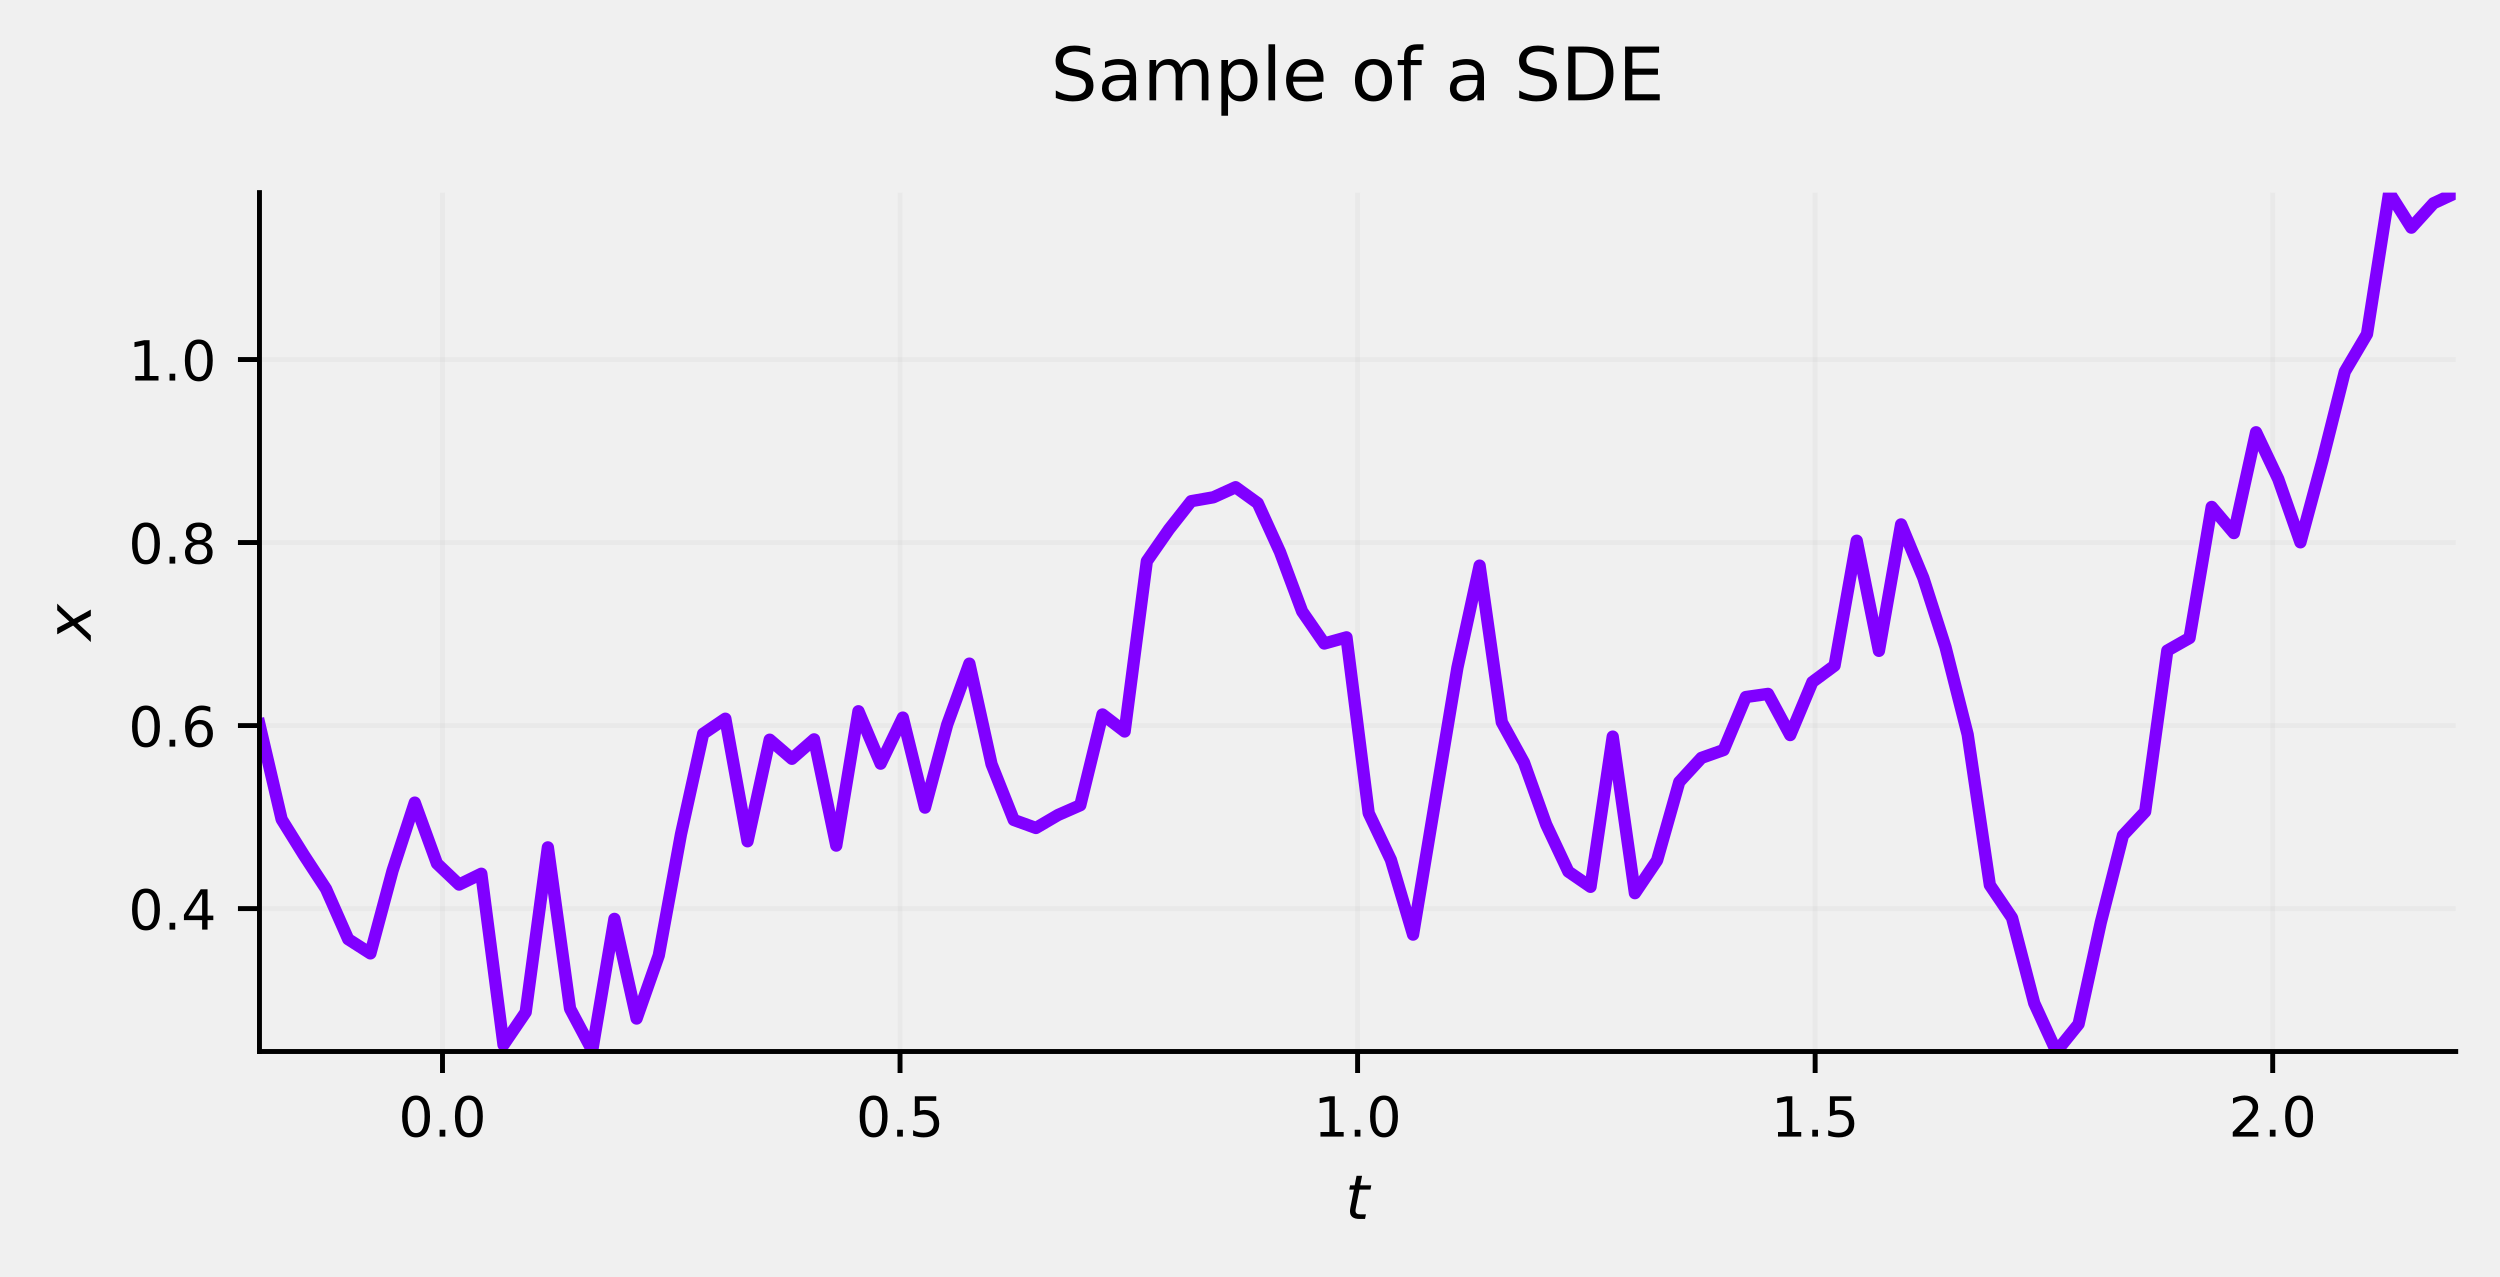
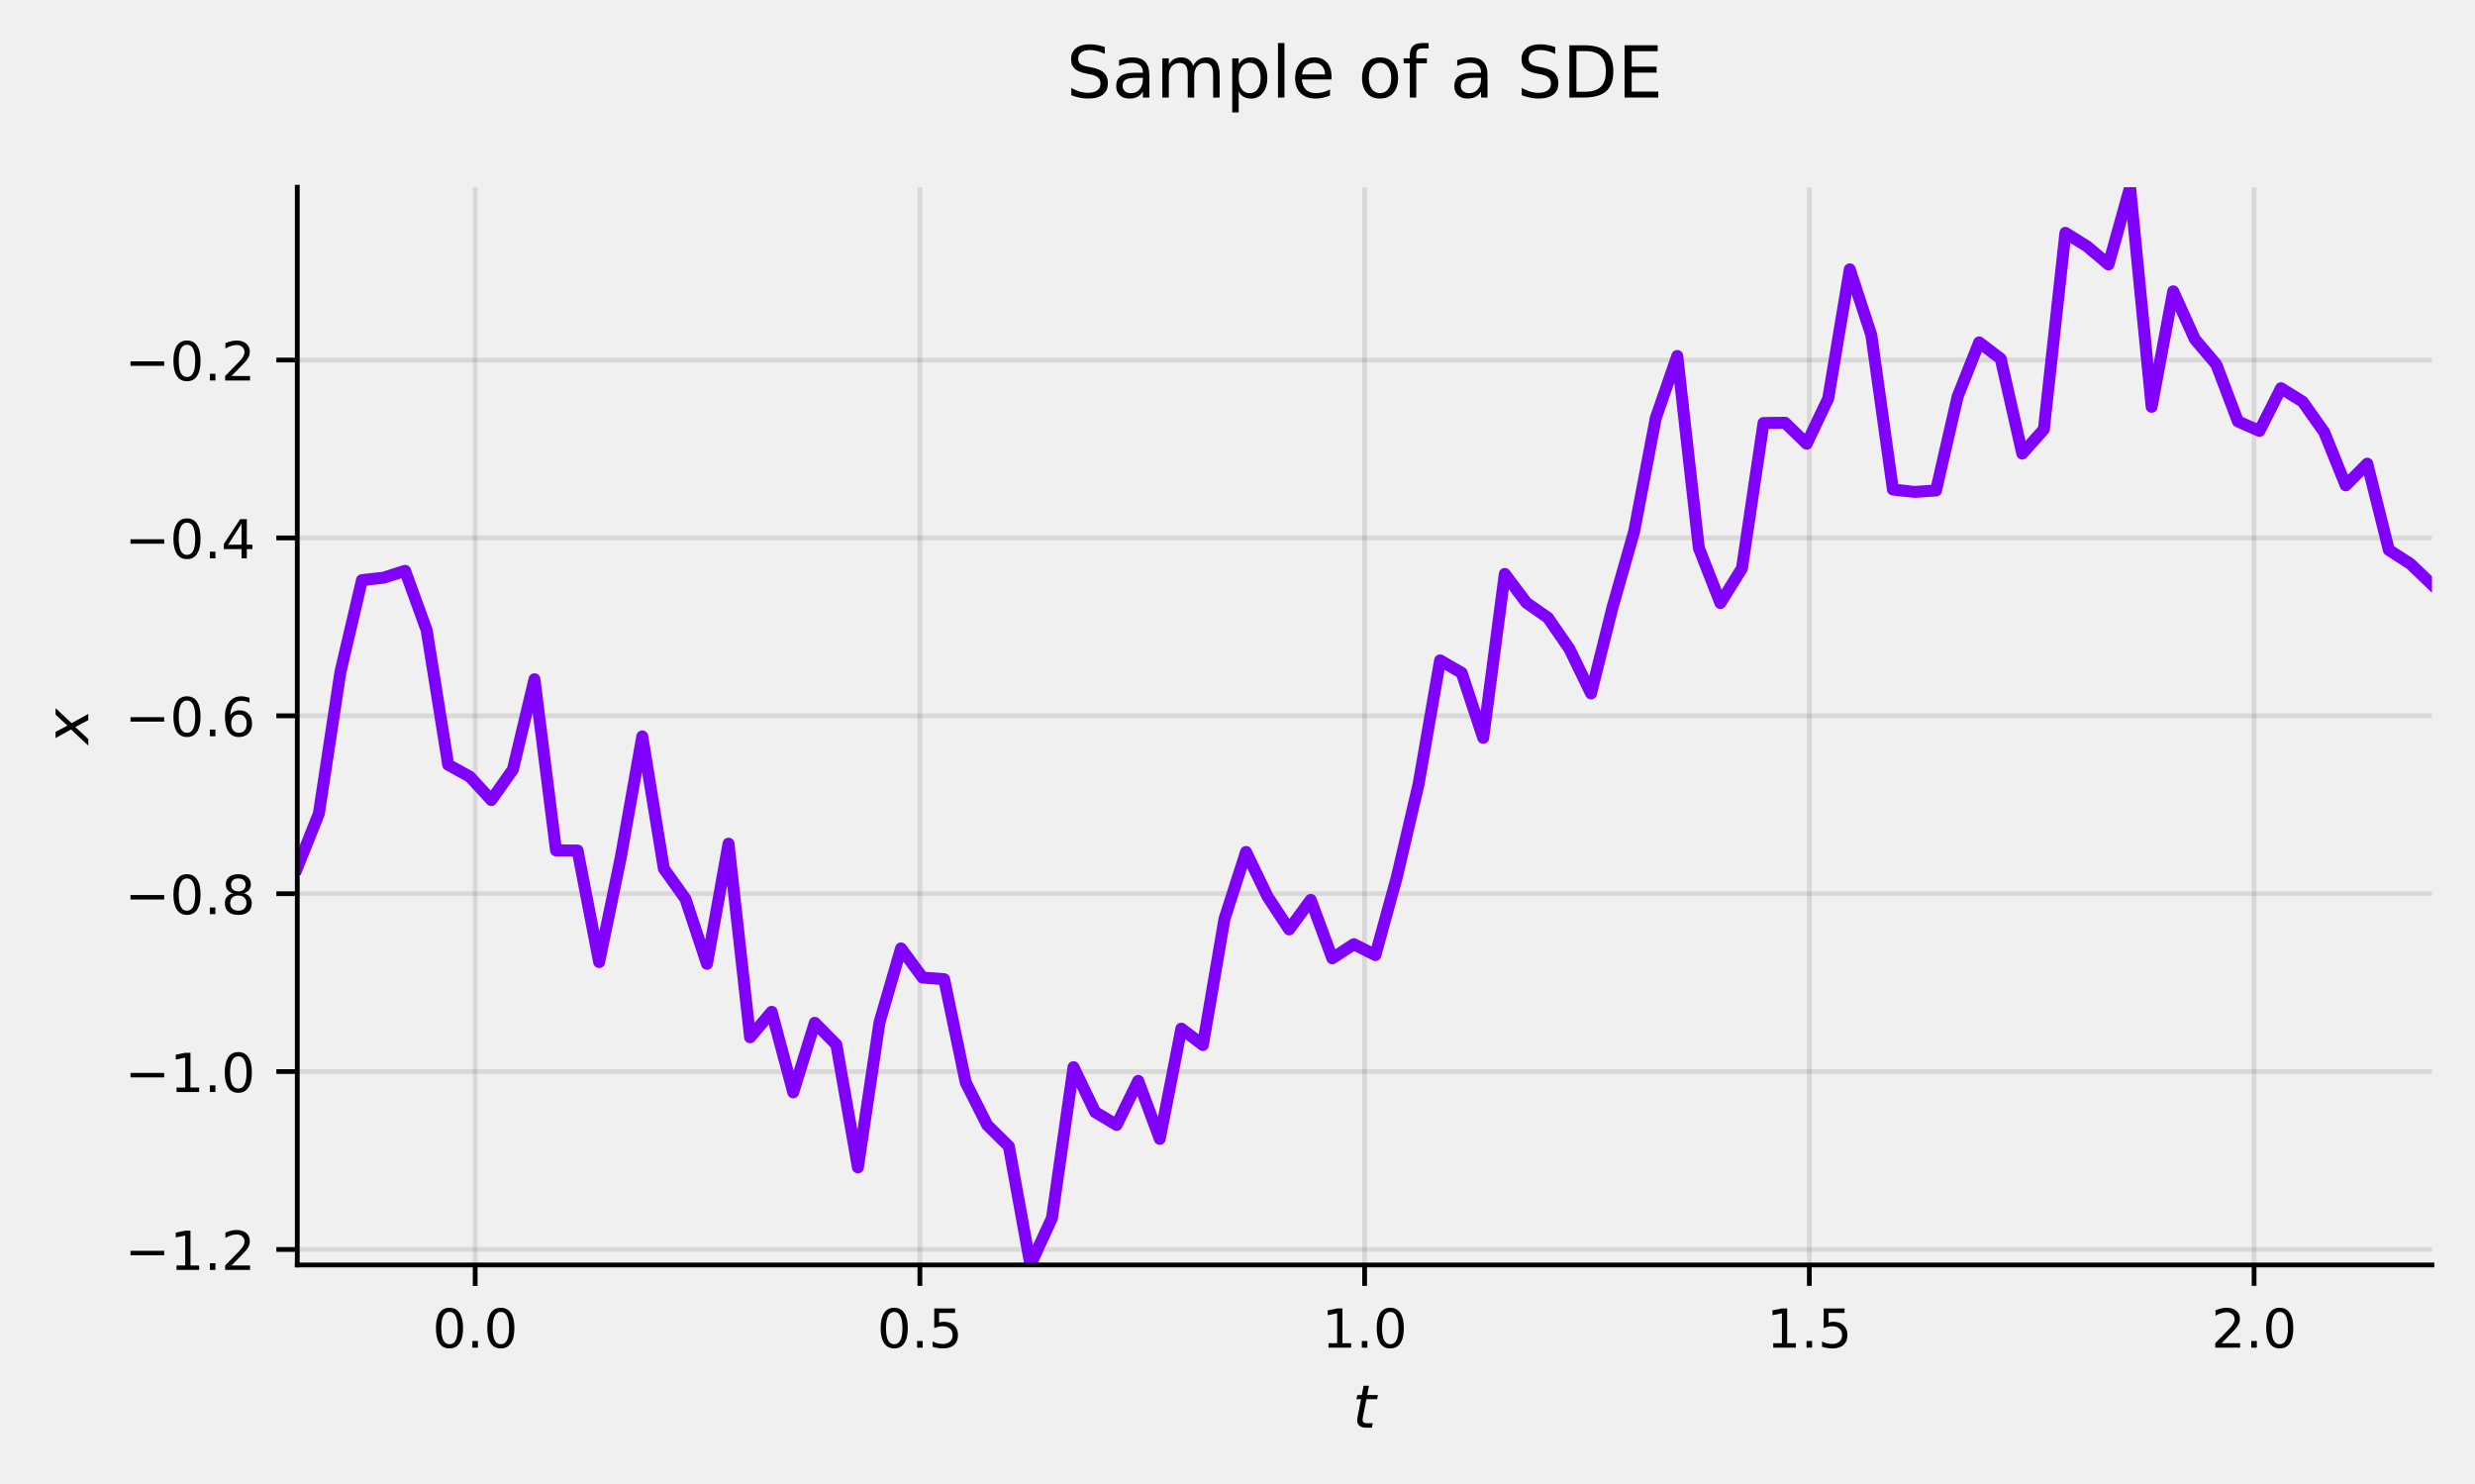
- <svg xmlns="http://www.w3.org/2000/svg" xmlns:xlink="http://www.w3.org/1999/xlink" width="406.511pt" height="207.567pt" viewBox="0 0 406.511 207.567" version="1.1">
-   <defs> 
-          </defs>
+ <svg xmlns="http://www.w3.org/2000/svg" xmlns:xlink="http://www.w3.org/1999/xlink" width="414.053pt" height="248.21pt" viewBox="0 0 414.053 248.21" version="1.1">
+   <style>
+             /* Light mode (default) */
+             .c1 { fill: #d62728 !important; stroke: #d62728 !important; }
+ .c2 { fill: #2ca02c !important; stroke: #2ca02c !important; }
+ .c3 { fill: #1f77b4 !important; stroke: #1f77b4 !important; }
+ .c4 { fill: #9467bd !important; stroke: #9467bd !important; }
+ .c5 { fill: #8c564b !important; stroke: #8c564b !important; }
+ .c6 { fill: #e377c2 !important; stroke: #e377c2 !important; }
+ .c7 { fill: #7f7f7f !important; stroke: #7f7f7f !important; }
+ .c8 { fill: #bcbd22 !important; stroke: #bcbd22 !important; }
+ 
+             /* Text and graphic elements */
+             text, .text {
+                 fill: #000000 !important;
+                 stroke: none !important;
+             }
+ 
+             .axis line, .axis path, .tick line, .tick path, path.domain, line.grid {
+                 stroke: #000000 !important;
+             }
+ 
+             .legend text {
+                 fill: #000000 !important;
+             }
+ 
+             g.legend &gt; g:first-child &gt; path:first-child {
+                 fill: rgba(255, 255, 255, 0.8) !important;
+                 stroke: rgba(0, 0, 0, 0.1) !important;
+             }
+ 
+             [stroke="currentColor"], [stroke="black"] {
+                 stroke: #000000 !important;
+             }
+ 
+             /* Dark mode via media query */
+             @media (prefers-color-scheme: dark) {
+                 /* Dark theme colors */
+                 .c1 { fill: #FF4A98 !important; stroke: #FF4A98 !important; }
+                 .c2 { fill: #0AFAFA !important; stroke: #0AFAFA !important; }
+                 .c3 { fill: #7F83FF !important; stroke: #7F83FF !important; }
+                 .c4 { fill: #B4A0FF !important; stroke: #B4A0FF !important; }
+                 .c5 { fill: #FFB86B !important; stroke: #FFB86B !important; }
+                 .c6 { fill: #FF79C6 !important; stroke: #FF79C6 !important; }
+                 .c7 { fill: #CCCCCC !important; stroke: #CCCCCC !important; }
+                 .c8 { fill: #E6DB74 !important; stroke: #E6DB74 !important; }
+ 
+                 /* Dark theme text and graphics */
+                 text, .text {
+                     fill: #FFFFFF !important;
+                     stroke: none !important;
+                 }
+ 
+                 .axis line, .axis path, .tick line, .tick path, path.domain, line.grid {
+                     stroke: #FFFFFF !important;
+                 }
+ 
+                 .grid line {
+                     stroke: rgba(255, 255, 255, 0.2) !important;
+                 }
+ 
+                 .legend text {
+                     fill: #FFFFFF !important;
+                 }
+ 
+                 g.legend &gt; g:first-child &gt; path:first-child {
+                     fill: rgba(26, 26, 26, 0.8) !important;
+                     stroke: rgba(255, 255, 255, 0.1) !important;
+                 }
+ 
+                 [stroke="currentColor"], [stroke="black"] {
+                     stroke: #FFFFFF !important;
+                 }
+             }
+         </style>
  <defs>
    <style type="text/css">*{stroke-linejoin: round; stroke-linecap: butt}</style>
  </defs>
  <g id="figure_1">
-     <g id="patch_1">
-       <path d="M -0 207.567  L 406.511 207.567  L 406.511 0  L -0 0  L -0 207.567  z " style="fill: none" />
+     <g class="patch">
+       <path d="M 0 248.21  L 414.053 248.21  L 414.053 0  L 0 0  L 0 248.21  z " style="fill: none" />
    </g>
    <g id="axes_1">
-       <g id="patch_2">
-         <path d="M 42.191 170.979  L 399.311 170.979  L 399.311 31.318  L 42.191 31.318  L 42.191 170.979  z " style="fill: none" />
+       <g class="patch">
+         <path d="M 49.733 211.621  L 406.853 211.621  L 406.853 31.318  L 49.733 31.318  L 49.733 211.621  z " style="fill: none" />
      </g>
      <g class="axis">
-         <g id="xtick_1">
+         <g class="tick xtick">
          <g id="line2d_1">
-             <path d="M 71.951 170.979  L 71.951 31.318  " clip-path="url(#p8177577b59)" style="fill: none; stroke: #b0b0b0; stroke-opacity: 0.1; stroke-width: 0.8; stroke-linecap: square" />
+             <path d="M 79.493 211.621  L 79.493 31.318  " clip-path="url(#p8ba6884e08)" style="fill: none; stroke: #b0b0b0; stroke-opacity: 0.1; stroke-width: 0.8; stroke-linecap: square" />
          </g>
          <g id="line2d_2">
            <defs>
-               <path id="m2269be3acd" d="M 0 0  L 0 3.5  " style="stroke: currentColor; stroke-width: 0.8" />
+               <path id="m0df1bddc09" d="M 0 0  L 0 3.5  " style="stroke: currentColor; stroke-width: 0.8" />
            </defs>
            <g>
-               <use xlink:href="#m2269be3acd" x="71.951" y="170.979" style="stroke: currentColor; stroke-width: 0.8" />
+               <use xlink:href="#m0df1bddc09" x="79.493" y="211.621" style="stroke: currentColor; stroke-width: 0.8" />
            </g>
          </g>
          <g id="text_1" class="text">
-             <g transform="translate(64.79453 184.8172) scale(0.09 -0.09)">
+             <g transform="translate(72.33625 225.4597) scale(0.09 -0.09)">
              <defs>
                <path id="DejaVuSans-30" d="M 2034 4250  Q 1547 4250 1301 3770  Q 1056 3291 1056 2328  Q 1056 1369 1301 889  Q 1547 409 2034 409  Q 2525 409 2770 889  Q 3016 1369 3016 2328  Q 3016 3291 2770 3770  Q 2525 4250 2034 4250  z M 2034 4750  Q 2819 4750 3233 4129  Q 3647 3509 3647 2328  Q 3647 1150 3233 529  Q 2819 -91 2034 -91  Q 1250 -91 836 529  Q 422 1150 422 2328  Q 422 3509 836 4129  Q 1250 4750 2034 4750  z " transform="scale(0.015625)" />
                <path id="DejaVuSans-2e" d="M 684 794  L 1344 794  L 1344 0  L 684 0  L 684 794  z " transform="scale(0.015625)" />
              </defs>
              <use xlink:href="#DejaVuSans-30" />
              <use xlink:href="#DejaVuSans-2e" transform="translate(63.62305 0)" />
              <use xlink:href="#DejaVuSans-30" transform="translate(95.41016 0)" />
            </g>
          </g>
        </g>
-         <g id="xtick_2">
+         <g class="tick xtick">
          <g id="line2d_3">
-             <path d="M 146.351 170.979  L 146.351 31.318  " clip-path="url(#p8177577b59)" style="fill: none; stroke: #b0b0b0; stroke-opacity: 0.1; stroke-width: 0.8; stroke-linecap: square" />
+             <path d="M 153.893 211.621  L 153.893 31.318  " clip-path="url(#p8ba6884e08)" style="fill: none; stroke: #b0b0b0; stroke-opacity: 0.1; stroke-width: 0.8; stroke-linecap: square" />
          </g>
          <g id="line2d_4">
            <g>
-               <use xlink:href="#m2269be3acd" x="146.351" y="170.979" style="stroke: currentColor; stroke-width: 0.8" />
+               <use xlink:href="#m0df1bddc09" x="153.893" y="211.621" style="stroke: currentColor; stroke-width: 0.8" />
            </g>
          </g>
          <g id="text_2" class="text">
-             <g transform="translate(139.1945 184.8172) scale(0.09 -0.09)">
+             <g transform="translate(146.7363 225.4597) scale(0.09 -0.09)">
              <defs>
                <path id="DejaVuSans-35" d="M 691 4666  L 3169 4666  L 3169 4134  L 1269 4134  L 1269 2991  Q 1406 3038 1543 3061  Q 1681 3084 1819 3084  Q 2600 3084 3056 2656  Q 3513 2228 3513 1497  Q 3513 744 3044 326  Q 2575 -91 1722 -91  Q 1428 -91 1123 -41  Q 819 9 494 109  L 494 744  Q 775 591 1075 516  Q 1375 441 1709 441  Q 2250 441 2565 725  Q 2881 1009 2881 1497  Q 2881 1984 2565 2268  Q 2250 2553 1709 2553  Q 1456 2553 1204 2497  Q 953 2441 691 2322  L 691 4666  z " transform="scale(0.015625)" />
              </defs>
              <use xlink:href="#DejaVuSans-30" />
              <use xlink:href="#DejaVuSans-2e" transform="translate(63.62305 0)" />
              <use xlink:href="#DejaVuSans-35" transform="translate(95.41016 0)" />
            </g>
          </g>
        </g>
-         <g id="xtick_3">
+         <g class="tick xtick">
          <g id="line2d_5">
-             <path d="M 220.751 170.979  L 220.751 31.318  " clip-path="url(#p8177577b59)" style="fill: none; stroke: #b0b0b0; stroke-opacity: 0.1; stroke-width: 0.8; stroke-linecap: square" />
+             <path d="M 228.293 211.621  L 228.293 31.318  " clip-path="url(#p8ba6884e08)" style="fill: none; stroke: #b0b0b0; stroke-opacity: 0.1; stroke-width: 0.8; stroke-linecap: square" />
          </g>
          <g id="line2d_6">
            <g>
-               <use xlink:href="#m2269be3acd" x="220.751" y="170.979" style="stroke: currentColor; stroke-width: 0.8" />
+               <use xlink:href="#m0df1bddc09" x="228.293" y="211.621" style="stroke: currentColor; stroke-width: 0.8" />
            </g>
          </g>
          <g id="text_3" class="text">
-             <g transform="translate(213.5945 184.8172) scale(0.09 -0.09)">
+             <g transform="translate(221.1362 225.4597) scale(0.09 -0.09)">
              <defs>
                <path id="DejaVuSans-31" d="M 794 531  L 1825 531  L 1825 4091  L 703 3866  L 703 4441  L 1819 4666  L 2450 4666  L 2450 531  L 3481 531  L 3481 0  L 794 0  L 794 531  z " transform="scale(0.015625)" />
              </defs>
              <use xlink:href="#DejaVuSans-31" />
              <use xlink:href="#DejaVuSans-2e" transform="translate(63.62305 0)" />
              <use xlink:href="#DejaVuSans-30" transform="translate(95.41016 0)" />
            </g>
          </g>
        </g>
-         <g id="xtick_4">
+         <g class="tick xtick">
          <g id="line2d_7">
-             <path d="M 295.151 170.979  L 295.151 31.318  " clip-path="url(#p8177577b59)" style="fill: none; stroke: #b0b0b0; stroke-opacity: 0.1; stroke-width: 0.8; stroke-linecap: square" />
+             <path d="M 302.693 211.621  L 302.693 31.318  " clip-path="url(#p8ba6884e08)" style="fill: none; stroke: #b0b0b0; stroke-opacity: 0.1; stroke-width: 0.8; stroke-linecap: square" />
          </g>
          <g id="line2d_8">
            <g>
-               <use xlink:href="#m2269be3acd" x="295.151" y="170.979" style="stroke: currentColor; stroke-width: 0.8" />
+               <use xlink:href="#m0df1bddc09" x="302.693" y="211.621" style="stroke: currentColor; stroke-width: 0.8" />
            </g>
          </g>
          <g id="text_4" class="text">
-             <g transform="translate(287.9945 184.8172) scale(0.09 -0.09)">
+             <g transform="translate(295.5362 225.4597) scale(0.09 -0.09)">
              <use xlink:href="#DejaVuSans-31" />
              <use xlink:href="#DejaVuSans-2e" transform="translate(63.62305 0)" />
              <use xlink:href="#DejaVuSans-35" transform="translate(95.41016 0)" />
            </g>
          </g>
        </g>
-         <g id="xtick_5">
+         <g class="tick xtick">
          <g id="line2d_9">
-             <path d="M 369.551 170.979  L 369.551 31.318  " clip-path="url(#p8177577b59)" style="fill: none; stroke: #b0b0b0; stroke-opacity: 0.1; stroke-width: 0.8; stroke-linecap: square" />
+             <path d="M 377.093 211.621  L 377.093 31.318  " clip-path="url(#p8ba6884e08)" style="fill: none; stroke: #b0b0b0; stroke-opacity: 0.1; stroke-width: 0.8; stroke-linecap: square" />
          </g>
          <g id="line2d_10">
            <g>
-               <use xlink:href="#m2269be3acd" x="369.551" y="170.979" style="stroke: currentColor; stroke-width: 0.8" />
+               <use xlink:href="#m0df1bddc09" x="377.093" y="211.621" style="stroke: currentColor; stroke-width: 0.8" />
            </g>
          </g>
          <g id="text_5" class="text">
-             <g transform="translate(362.3945 184.8172) scale(0.09 -0.09)">
+             <g transform="translate(369.9362 225.4597) scale(0.09 -0.09)">
              <defs>
                <path id="DejaVuSans-32" d="M 1228 531  L 3431 531  L 3431 0  L 469 0  L 469 531  Q 828 903 1448 1529  Q 2069 2156 2228 2338  Q 2531 2678 2651 2914  Q 2772 3150 2772 3378  Q 2772 3750 2511 3984  Q 2250 4219 1831 4219  Q 1534 4219 1204 4116  Q 875 4013 500 3803  L 500 4441  Q 881 4594 1212 4672  Q 1544 4750 1819 4750  Q 2544 4750 2975 4387  Q 3406 4025 3406 3419  Q 3406 3131 3298 2873  Q 3191 2616 2906 2266  Q 2828 2175 2409 1742  Q 1991 1309 1228 531  z " transform="scale(0.015625)" />
              </defs>
              <use xlink:href="#DejaVuSans-32" />
              <use xlink:href="#DejaVuSans-2e" transform="translate(63.62305 0)" />
              <use xlink:href="#DejaVuSans-30" transform="translate(95.41016 0)" />
            </g>
          </g>
        </g>
        <g id="text_6" class="text">
-           <g transform="translate(218.7509 198.2873) scale(0.1 -0.1)">
+           <g transform="translate(226.2927 238.9298) scale(0.1 -0.1)">
            <defs>
              <path id="DejaVuSans-Oblique-74" d="M 2706 3500  L 2619 3053  L 1472 3053  L 1100 1153  Q 1081 1047 1072 975  Q 1063 903 1063 863  Q 1063 663 1183 572  Q 1303 481 1569 481  L 2150 481  L 2053 0  L 1503 0  Q 991 0 739 200  Q 488 400 488 806  Q 488 878 497 964  Q 506 1050 525 1153  L 897 3053  L 409 3053  L 500 3500  L 978 3500  L 1172 4494  L 1747 4494  L 1556 3500  L 2706 3500  z " transform="scale(0.015625)" />
            </defs>
            <use xlink:href="#DejaVuSans-Oblique-74" transform="translate(0 0.78125)" />
          </g>
        </g>
      </g>
      <g class="axis">
-         <g id="ytick_1">
+         <g class="tick ytick">
          <g id="line2d_11">
-             <path d="M 42.191 147.741  L 399.311 147.741  " clip-path="url(#p8177577b59)" style="fill: none; stroke: #b0b0b0; stroke-opacity: 0.1; stroke-width: 0.8; stroke-linecap: square" />
+             <path d="M 49.733 209.031  L 406.853 209.031  " clip-path="url(#p8ba6884e08)" style="fill: none; stroke: #b0b0b0; stroke-opacity: 0.1; stroke-width: 0.8; stroke-linecap: square" />
          </g>
          <g id="line2d_12">
            <defs>
-               <path id="mafd1dce12d" d="M 0 0  L -3.5 0  " style="stroke: currentColor; stroke-width: 0.8" />
+               <path id="m4006ef38cb" d="M 0 0  L -3.5 0  " style="stroke: currentColor; stroke-width: 0.8" />
            </defs>
            <g>
-               <use xlink:href="#mafd1dce12d" x="42.191" y="147.741" style="stroke: currentColor; stroke-width: 0.8" />
+               <use xlink:href="#m4006ef38cb" x="49.733" y="209.031" style="stroke: currentColor; stroke-width: 0.8" />
            </g>
          </g>
          <g id="text_7" class="text">
-             <g transform="translate(20.87813 151.1606) scale(0.09 -0.09)">
+             <g transform="translate(20.87813 212.4502) scale(0.09 -0.09)">
+               <defs>
+                 <path id="DejaVuSans-2212" d="M 678 2272  L 4684 2272  L 4684 1741  L 678 1741  L 678 2272  z " transform="scale(0.015625)" />
+               </defs>
+               <use xlink:href="#DejaVuSans-2212" />
+               <use xlink:href="#DejaVuSans-31" transform="translate(83.78906 0)" />
+               <use xlink:href="#DejaVuSans-2e" transform="translate(147.4121 0)" />
+               <use xlink:href="#DejaVuSans-32" transform="translate(179.1992 0)" />
+             </g>
+           </g>
+         </g>
+         <g class="tick ytick">
+           <g id="line2d_13">
+             <path d="M 49.733 179.271  L 406.853 179.271  " clip-path="url(#p8ba6884e08)" style="fill: none; stroke: #b0b0b0; stroke-opacity: 0.1; stroke-width: 0.8; stroke-linecap: square" />
+           </g>
+           <g id="line2d_14">
+             <g>
+               <use xlink:href="#m4006ef38cb" x="49.733" y="179.271" style="stroke: currentColor; stroke-width: 0.8" />
+             </g>
+           </g>
+           <g id="text_8" class="text">
+             <g transform="translate(20.87813 182.6902) scale(0.09 -0.09)">
+               <use xlink:href="#DejaVuSans-2212" />
+               <use xlink:href="#DejaVuSans-31" transform="translate(83.78906 0)" />
+               <use xlink:href="#DejaVuSans-2e" transform="translate(147.4121 0)" />
+               <use xlink:href="#DejaVuSans-30" transform="translate(179.1992 0)" />
+             </g>
+           </g>
+         </g>
+         <g class="tick ytick">
+           <g id="line2d_15">
+             <path d="M 49.733 149.511  L 406.853 149.511  " clip-path="url(#p8ba6884e08)" style="fill: none; stroke: #b0b0b0; stroke-opacity: 0.1; stroke-width: 0.8; stroke-linecap: square" />
+           </g>
+           <g id="line2d_16">
+             <g>
+               <use xlink:href="#m4006ef38cb" x="49.733" y="149.511" style="stroke: currentColor; stroke-width: 0.8" />
+             </g>
+           </g>
+           <g id="text_9" class="text">
+             <g transform="translate(20.87813 152.9302) scale(0.09 -0.09)">
+               <defs>
+                 <path id="DejaVuSans-38" d="M 2034 2216  Q 1584 2216 1326 1975  Q 1069 1734 1069 1313  Q 1069 891 1326 650  Q 1584 409 2034 409  Q 2484 409 2743 651  Q 3003 894 3003 1313  Q 3003 1734 2745 1975  Q 2488 2216 2034 2216  z M 1403 2484  Q 997 2584 770 2862  Q 544 3141 544 3541  Q 544 4100 942 4425  Q 1341 4750 2034 4750  Q 2731 4750 3128 4425  Q 3525 4100 3525 3541  Q 3525 3141 3298 2862  Q 3072 2584 2669 2484  Q 3125 2378 3379 2068  Q 3634 1759 3634 1313  Q 3634 634 3220 271  Q 2806 -91 2034 -91  Q 1263 -91 848 271  Q 434 634 434 1313  Q 434 1759 690 2068  Q 947 2378 1403 2484  z M 1172 3481  Q 1172 3119 1398 2916  Q 1625 2713 2034 2713  Q 2441 2713 2670 2916  Q 2900 3119 2900 3481  Q 2900 3844 2670 4047  Q 2441 4250 2034 4250  Q 1625 4250 1398 4047  Q 1172 3844 1172 3481  z " transform="scale(0.015625)" />
+               </defs>
+               <use xlink:href="#DejaVuSans-2212" />
+               <use xlink:href="#DejaVuSans-30" transform="translate(83.78906 0)" />
+               <use xlink:href="#DejaVuSans-2e" transform="translate(147.4121 0)" />
+               <use xlink:href="#DejaVuSans-38" transform="translate(179.1992 0)" />
+             </g>
+           </g>
+         </g>
+         <g class="tick ytick">
+           <g id="line2d_17">
+             <path d="M 49.733 119.751  L 406.853 119.751  " clip-path="url(#p8ba6884e08)" style="fill: none; stroke: #b0b0b0; stroke-opacity: 0.1; stroke-width: 0.8; stroke-linecap: square" />
+           </g>
+           <g id="line2d_18">
+             <g>
+               <use xlink:href="#m4006ef38cb" x="49.733" y="119.751" style="stroke: currentColor; stroke-width: 0.8" />
+             </g>
+           </g>
+           <g id="text_10" class="text">
+             <g transform="translate(20.87813 123.1702) scale(0.09 -0.09)">
+               <defs>
+                 <path id="DejaVuSans-36" d="M 2113 2584  Q 1688 2584 1439 2293  Q 1191 2003 1191 1497  Q 1191 994 1439 701  Q 1688 409 2113 409  Q 2538 409 2786 701  Q 3034 994 3034 1497  Q 3034 2003 2786 2293  Q 2538 2584 2113 2584  z M 3366 4563  L 3366 3988  Q 3128 4100 2886 4159  Q 2644 4219 2406 4219  Q 1781 4219 1451 3797  Q 1122 3375 1075 2522  Q 1259 2794 1537 2939  Q 1816 3084 2150 3084  Q 2853 3084 3261 2657  Q 3669 2231 3669 1497  Q 3669 778 3244 343  Q 2819 -91 2113 -91  Q 1303 -91 875 529  Q 447 1150 447 2328  Q 447 3434 972 4092  Q 1497 4750 2381 4750  Q 2619 4750 2861 4703  Q 3103 4656 3366 4563  z " transform="scale(0.015625)" />
+               </defs>
+               <use xlink:href="#DejaVuSans-2212" />
+               <use xlink:href="#DejaVuSans-30" transform="translate(83.78906 0)" />
+               <use xlink:href="#DejaVuSans-2e" transform="translate(147.4121 0)" />
+               <use xlink:href="#DejaVuSans-36" transform="translate(179.1992 0)" />
+             </g>
+           </g>
+         </g>
+         <g class="tick ytick">
+           <g id="line2d_19">
+             <path d="M 49.733 89.991  L 406.853 89.991  " clip-path="url(#p8ba6884e08)" style="fill: none; stroke: #b0b0b0; stroke-opacity: 0.1; stroke-width: 0.8; stroke-linecap: square" />
+           </g>
+           <g id="line2d_20">
+             <g>
+               <use xlink:href="#m4006ef38cb" x="49.733" y="89.991" style="stroke: currentColor; stroke-width: 0.8" />
+             </g>
+           </g>
+           <g id="text_11" class="text">
+             <g transform="translate(20.87813 93.41022) scale(0.09 -0.09)">
              <defs>
                <path id="DejaVuSans-34" d="M 2419 4116  L 825 1625  L 2419 1625  L 2419 4116  z M 2253 4666  L 3047 4666  L 3047 1625  L 3713 1625  L 3713 1100  L 3047 1100  L 3047 0  L 2419 0  L 2419 1100  L 313 1100  L 313 1709  L 2253 4666  z " transform="scale(0.015625)" />
              </defs>
-               <use xlink:href="#DejaVuSans-30" />
-               <use xlink:href="#DejaVuSans-2e" transform="translate(63.62305 0)" />
-               <use xlink:href="#DejaVuSans-34" transform="translate(95.41016 0)" />
-             </g>
-           </g>
-         </g>
-         <g id="ytick_2">
-           <g id="line2d_13">
-             <path d="M 42.191 117.981  L 399.311 117.981  " clip-path="url(#p8177577b59)" style="fill: none; stroke: #b0b0b0; stroke-opacity: 0.1; stroke-width: 0.8; stroke-linecap: square" />
-           </g>
-           <g id="line2d_14">
-             <g>
-               <use xlink:href="#mafd1dce12d" x="42.191" y="117.981" style="stroke: currentColor; stroke-width: 0.8" />
-             </g>
-           </g>
-           <g id="text_8" class="text">
-             <g transform="translate(20.87813 121.4006) scale(0.09 -0.09)">
-               <defs>
-                 <path id="DejaVuSans-36" d="M 2113 2584  Q 1688 2584 1439 2293  Q 1191 2003 1191 1497  Q 1191 994 1439 701  Q 1688 409 2113 409  Q 2538 409 2786 701  Q 3034 994 3034 1497  Q 3034 2003 2786 2293  Q 2538 2584 2113 2584  z M 3366 4563  L 3366 3988  Q 3128 4100 2886 4159  Q 2644 4219 2406 4219  Q 1781 4219 1451 3797  Q 1122 3375 1075 2522  Q 1259 2794 1537 2939  Q 1816 3084 2150 3084  Q 2853 3084 3261 2657  Q 3669 2231 3669 1497  Q 3669 778 3244 343  Q 2819 -91 2113 -91  Q 1303 -91 875 529  Q 447 1150 447 2328  Q 447 3434 972 4092  Q 1497 4750 2381 4750  Q 2619 4750 2861 4703  Q 3103 4656 3366 4563  z " transform="scale(0.015625)" />
-               </defs>
-               <use xlink:href="#DejaVuSans-30" />
-               <use xlink:href="#DejaVuSans-2e" transform="translate(63.62305 0)" />
-               <use xlink:href="#DejaVuSans-36" transform="translate(95.41016 0)" />
-             </g>
-           </g>
-         </g>
-         <g id="ytick_3">
-           <g id="line2d_15">
-             <path d="M 42.191 88.221  L 399.311 88.221  " clip-path="url(#p8177577b59)" style="fill: none; stroke: #b0b0b0; stroke-opacity: 0.1; stroke-width: 0.8; stroke-linecap: square" />
-           </g>
-           <g id="line2d_16">
-             <g>
-               <use xlink:href="#mafd1dce12d" x="42.191" y="88.221" style="stroke: currentColor; stroke-width: 0.8" />
-             </g>
-           </g>
-           <g id="text_9" class="text">
-             <g transform="translate(20.87813 91.6406) scale(0.09 -0.09)">
-               <defs>
-                 <path id="DejaVuSans-38" d="M 2034 2216  Q 1584 2216 1326 1975  Q 1069 1734 1069 1313  Q 1069 891 1326 650  Q 1584 409 2034 409  Q 2484 409 2743 651  Q 3003 894 3003 1313  Q 3003 1734 2745 1975  Q 2488 2216 2034 2216  z M 1403 2484  Q 997 2584 770 2862  Q 544 3141 544 3541  Q 544 4100 942 4425  Q 1341 4750 2034 4750  Q 2731 4750 3128 4425  Q 3525 4100 3525 3541  Q 3525 3141 3298 2862  Q 3072 2584 2669 2484  Q 3125 2378 3379 2068  Q 3634 1759 3634 1313  Q 3634 634 3220 271  Q 2806 -91 2034 -91  Q 1263 -91 848 271  Q 434 634 434 1313  Q 434 1759 690 2068  Q 947 2378 1403 2484  z M 1172 3481  Q 1172 3119 1398 2916  Q 1625 2713 2034 2713  Q 2441 2713 2670 2916  Q 2900 3119 2900 3481  Q 2900 3844 2670 4047  Q 2441 4250 2034 4250  Q 1625 4250 1398 4047  Q 1172 3844 1172 3481  z " transform="scale(0.015625)" />
-               </defs>
-               <use xlink:href="#DejaVuSans-30" />
-               <use xlink:href="#DejaVuSans-2e" transform="translate(63.62305 0)" />
-               <use xlink:href="#DejaVuSans-38" transform="translate(95.41016 0)" />
-             </g>
-           </g>
-         </g>
-         <g id="ytick_4">
-           <g id="line2d_17">
-             <path d="M 42.191 58.461  L 399.311 58.461  " clip-path="url(#p8177577b59)" style="fill: none; stroke: #b0b0b0; stroke-opacity: 0.1; stroke-width: 0.8; stroke-linecap: square" />
-           </g>
-           <g id="line2d_18">
-             <g>
-               <use xlink:href="#mafd1dce12d" x="42.191" y="58.461" style="stroke: currentColor; stroke-width: 0.8" />
-             </g>
-           </g>
-           <g id="text_10" class="text">
-             <g transform="translate(20.87813 61.8806) scale(0.09 -0.09)">
-               <use xlink:href="#DejaVuSans-31" />
-               <use xlink:href="#DejaVuSans-2e" transform="translate(63.62305 0)" />
-               <use xlink:href="#DejaVuSans-30" transform="translate(95.41016 0)" />
-             </g>
-           </g>
-         </g>
-         <g id="text_11" class="text">
-           <g transform="translate(14.79844 104.1483) rotate(-90) scale(0.1 -0.1)">
+               <use xlink:href="#DejaVuSans-2212" />
+               <use xlink:href="#DejaVuSans-30" transform="translate(83.78906 0)" />
+               <use xlink:href="#DejaVuSans-2e" transform="translate(147.4121 0)" />
+               <use xlink:href="#DejaVuSans-34" transform="translate(179.1992 0)" />
+             </g>
+           </g>
+         </g>
+         <g class="tick ytick">
+           <g id="line2d_21">
+             <path d="M 49.733 60.231  L 406.853 60.231  " clip-path="url(#p8ba6884e08)" style="fill: none; stroke: #b0b0b0; stroke-opacity: 0.1; stroke-width: 0.8; stroke-linecap: square" />
+           </g>
+           <g id="line2d_22">
+             <g>
+               <use xlink:href="#m4006ef38cb" x="49.733" y="60.231" style="stroke: currentColor; stroke-width: 0.8" />
+             </g>
+           </g>
+           <g id="text_12" class="text">
+             <g transform="translate(20.87813 63.65022) scale(0.09 -0.09)">
+               <use xlink:href="#DejaVuSans-2212" />
+               <use xlink:href="#DejaVuSans-30" transform="translate(83.78906 0)" />
+               <use xlink:href="#DejaVuSans-2e" transform="translate(147.4121 0)" />
+               <use xlink:href="#DejaVuSans-32" transform="translate(179.1992 0)" />
+             </g>
+           </g>
+         </g>
+         <g id="text_13" class="text">
+           <g transform="translate(14.79844 124.4696) rotate(-90) scale(0.1 -0.1)">
            <defs>
              <path id="DejaVuSans-Oblique-78" d="M 3841 3500  L 2234 1784  L 3219 0  L 2559 0  L 1819 1388  L 531 0  L -166 0  L 1556 1844  L 641 3500  L 1300 3500  L 1972 2234  L 3144 3500  L 3841 3500  z " transform="scale(0.015625)" />
            </defs>
            <use xlink:href="#DejaVuSans-Oblique-78" transform="translate(0 0.3125)" />
          </g>
        </g>
      </g>
-       <g id="line2d_19">
-         <path d="M 42.191 117.803  L 45.798 133.233  L 49.405 139.032  L 53.013 144.549  L 56.62 152.72  L 60.227 155.026  L 63.835 141.566  L 67.442 130.508  L 71.049 140.408  L 74.656 143.837  L 78.264 142.074  L 81.871 169.89  L 85.478 164.592  L 89.085 137.786  L 92.693 164.016  L 96.3 170.796  L 99.907 149.413  L 103.515 165.618  L 107.122 155.348  L 110.729 135.643  L 114.336 119.311  L 117.944 116.865  L 121.551 136.798  L 125.158 120.276  L 128.765 123.381  L 132.373 120.222  L 135.98 137.499  L 139.587 115.652  L 143.195 124.176  L 146.802 116.682  L 150.409 131.32  L 154.016 117.83  L 157.624 107.909  L 161.231 124.264  L 164.838 133.325  L 168.445 134.632  L 172.053 132.517  L 175.66 130.933  L 179.267 116.175  L 182.875 118.944  L 186.482 91.251  L 190.089 86.071  L 193.696 81.493  L 197.304 80.86  L 200.911 79.221  L 204.518 81.822  L 208.125 89.738  L 211.733 99.419  L 215.34 104.64  L 218.947 103.633  L 222.555 132.221  L 226.162 139.803  L 229.769 151.972  L 233.376 130.213  L 236.984 108.552  L 240.591 91.971  L 244.198 117.432  L 247.805 123.986  L 251.413 134.066  L 255.02 141.725  L 258.627 144.203  L 262.235 119.773  L 265.842 145.235  L 269.449 139.894  L 273.056 127.15  L 276.664 123.234  L 280.271 121.953  L 283.878 113.34  L 287.485 112.829  L 291.093 119.526  L 294.7 110.902  L 298.307 108.23  L 301.915 87.924  L 305.522 105.831  L 309.129 85.268  L 312.736 93.962  L 316.344 105.209  L 319.951 119.431  L 323.558 143.913  L 327.165 149.242  L 330.773 163.121  L 334.38 170.979  L 337.987 166.516  L 341.595 150.007  L 345.202 135.836  L 348.809 131.987  L 352.416 105.787  L 356.024 103.74  L 359.631 82.428  L 363.238 86.683  L 366.845 70.289  L 370.453 77.892  L 374.06 88.185  L 377.667 74.794  L 381.275 60.441  L 384.882 54.326  L 388.489 31.318  L 392.096 37.017  L 395.704 33.049  L 399.311 31.371  " clip-path="url(#p8177577b59)" style="fill: none; stroke: #8000ff; stroke-width: 2; stroke-linecap: square" />
-       </g>
-       <g id="patch_3">
-         <path d="M 42.191 170.979  L 42.191 31.318  " style="fill: none; stroke: currentColor; stroke-width: 0.8; stroke-linejoin: miter; stroke-linecap: square" />
-       </g>
-       <g id="patch_4">
-         <path d="M 42.191 170.979  L 399.311 170.979  " style="fill: none; stroke: currentColor; stroke-width: 0.8; stroke-linejoin: miter; stroke-linecap: square" />
-       </g>
-       <g id="text_12" class="text">
-         <g transform="translate(170.8516 16.31812) scale(0.12 -0.12)">
+       <g id="line2d_23">
+         <path d="M 49.733 145.145  L 53.34 136.131  L 56.947 112.441  L 60.554 97.052  L 64.162 96.645  L 67.769 95.495  L 71.376 105.427  L 74.984 127.944  L 78.591 129.932  L 82.198 133.841  L 85.805 128.734  L 89.413 113.636  L 93.02 142.267  L 96.627 142.29  L 100.234 160.951  L 103.842 143.49  L 107.449 123.198  L 111.056 145.312  L 114.664 150.367  L 118.271 161.24  L 121.878 141.145  L 125.485 173.532  L 129.093 169.269  L 132.7 182.738  L 136.307 171.111  L 139.914 174.761  L 143.522 195.294  L 147.129 171.057  L 150.736 158.668  L 154.344 163.547  L 157.951 163.813  L 161.558 181.092  L 165.165 188.227  L 168.773 191.771  L 172.38 211.621  L 175.987 203.77  L 179.594 178.531  L 183.202 186.036  L 186.809 188.196  L 190.416 180.824  L 194.024 190.522  L 197.631 172.087  L 201.238 174.825  L 204.845 153.736  L 208.453 142.529  L 212.06 150.007  L 215.667 155.484  L 219.274 150.544  L 222.882 160.315  L 226.489 157.959  L 230.096 159.777  L 233.704 146.648  L 237.311 131.221  L 240.918 110.48  L 244.525 112.557  L 248.133 123.439  L 251.74 96.018  L 255.347 100.826  L 258.954 103.344  L 262.562 108.567  L 266.169 116.006  L 269.776 101.556  L 273.384 88.9  L 276.991 69.976  L 280.598 59.555  L 284.205 91.682  L 287.813 100.877  L 291.42 95.069  L 295.027 70.765  L 298.634 70.724  L 302.242 74.234  L 305.849 66.661  L 309.456 45.06  L 313.064 56.075  L 316.671 81.894  L 320.278 82.296  L 323.885 82.057  L 327.493 66.37  L 331.1 57.284  L 334.707 60.011  L 338.314 75.881  L 341.922 71.828  L 345.529 38.956  L 349.136 41.201  L 352.744 44.244  L 356.351 31.318  L 359.958 68.054  L 363.565 48.732  L 367.173 56.728  L 370.78 60.986  L 374.387 70.499  L 377.994 72.079  L 381.602 64.951  L 385.209 67.191  L 388.816 72.28  L 392.424 81.197  L 396.031 77.57  L 399.638 92.003  L 403.245 94.33  L 406.853 97.783  " clip-path="url(#p8ba6884e08)" style="fill: none; stroke: #8000ff; stroke-width: 2; stroke-linecap: square" />
+       </g>
+       <g class="patch">
+         <path d="M 49.733 211.621  L 49.733 31.318  " style="fill: none; stroke: currentColor; stroke-width: 0.8; stroke-linejoin: miter; stroke-linecap: square" />
+       </g>
+       <g class="patch">
+         <path d="M 49.733 211.621  L 406.853 211.621  " style="fill: none; stroke: currentColor; stroke-width: 0.8; stroke-linejoin: miter; stroke-linecap: square" />
+       </g>
+       <g id="text_14" class="text">
+         <g transform="translate(178.3933 16.31812) scale(0.12 -0.12)">
          <defs>
            <path id="DejaVuSans-53" d="M 3425 4513  L 3425 3897  Q 3066 4069 2747 4153  Q 2428 4238 2131 4238  Q 1616 4238 1336 4038  Q 1056 3838 1056 3469  Q 1056 3159 1242 3001  Q 1428 2844 1947 2747  L 2328 2669  Q 3034 2534 3370 2195  Q 3706 1856 3706 1288  Q 3706 609 3251 259  Q 2797 -91 1919 -91  Q 1588 -91 1214 -16  Q 841 59 441 206  L 441 856  Q 825 641 1194 531  Q 1563 422 1919 422  Q 2459 422 2753 634  Q 3047 847 3047 1241  Q 3047 1584 2836 1778  Q 2625 1972 2144 2069  L 1759 2144  Q 1053 2284 737 2584  Q 422 2884 422 3419  Q 422 4038 858 4394  Q 1294 4750 2059 4750  Q 2388 4750 2728 4690  Q 3069 4631 3425 4513  z " transform="scale(0.015625)" />
            <path id="DejaVuSans-61" d="M 2194 1759  Q 1497 1759 1228 1600  Q 959 1441 959 1056  Q 959 750 1161 570  Q 1363 391 1709 391  Q 2188 391 2477 730  Q 2766 1069 2766 1631  L 2766 1759  L 2194 1759  z M 3341 1997  L 3341 0  L 2766 0  L 2766 531  Q 2569 213 2275 61  Q 1981 -91 1556 -91  Q 1019 -91 701 211  Q 384 513 384 1019  Q 384 1609 779 1909  Q 1175 2209 1959 2209  L 2766 2209  L 2766 2266  Q 2766 2663 2505 2880  Q 2244 3097 1772 3097  Q 1472 3097 1187 3025  Q 903 2953 641 2809  L 641 3341  Q 956 3463 1253 3523  Q 1550 3584 1831 3584  Q 2591 3584 2966 3190  Q 3341 2797 3341 1997  z " transform="scale(0.015625)" />
            <path id="DejaVuSans-6d" d="M 3328 2828  Q 3544 3216 3844 3400  Q 4144 3584 4550 3584  Q 5097 3584 5394 3201  Q 5691 2819 5691 2113  L 5691 0  L 5113 0  L 5113 2094  Q 5113 2597 4934 2840  Q 4756 3084 4391 3084  Q 3944 3084 3684 2787  Q 3425 2491 3425 1978  L 3425 0  L 2847 0  L 2847 2094  Q 2847 2600 2669 2842  Q 2491 3084 2119 3084  Q 1678 3084 1418 2786  Q 1159 2488 1159 1978  L 1159 0  L 581 0  L 581 3500  L 1159 3500  L 1159 2956  Q 1356 3278 1631 3431  Q 1906 3584 2284 3584  Q 2666 3584 2933 3390  Q 3200 3197 3328 2828  z " transform="scale(0.015625)" />
            <path id="DejaVuSans-70" d="M 1159 525  L 1159 -1331  L 581 -1331  L 581 3500  L 1159 3500  L 1159 2969  Q 1341 3281 1617 3432  Q 1894 3584 2278 3584  Q 2916 3584 3314 3078  Q 3713 2572 3713 1747  Q 3713 922 3314 415  Q 2916 -91 2278 -91  Q 1894 -91 1617 61  Q 1341 213 1159 525  z M 3116 1747  Q 3116 2381 2855 2742  Q 2594 3103 2138 3103  Q 1681 3103 1420 2742  Q 1159 2381 1159 1747  Q 1159 1113 1420 752  Q 1681 391 2138 391  Q 2594 391 2855 752  Q 3116 1113 3116 1747  z " transform="scale(0.015625)" />
            <path id="DejaVuSans-6c" d="M 603 4863  L 1178 4863  L 1178 0  L 603 0  L 603 4863  z " transform="scale(0.015625)" />
            <path id="DejaVuSans-65" d="M 3597 1894  L 3597 1613  L 953 1613  Q 991 1019 1311 708  Q 1631 397 2203 397  Q 2534 397 2845 478  Q 3156 559 3463 722  L 3463 178  Q 3153 47 2828 -22  Q 2503 -91 2169 -91  Q 1331 -91 842 396  Q 353 884 353 1716  Q 353 2575 817 3079  Q 1281 3584 2069 3584  Q 2775 3584 3186 3129  Q 3597 2675 3597 1894  z M 3022 2063  Q 3016 2534 2758 2815  Q 2500 3097 2075 3097  Q 1594 3097 1305 2825  Q 1016 2553 972 2059  L 3022 2063  z " transform="scale(0.015625)" />
            <path id="DejaVuSans-20" transform="scale(0.015625)" />
            <path id="DejaVuSans-6f" d="M 1959 3097  Q 1497 3097 1228 2736  Q 959 2375 959 1747  Q 959 1119 1226 758  Q 1494 397 1959 397  Q 2419 397 2687 759  Q 2956 1122 2956 1747  Q 2956 2369 2687 2733  Q 2419 3097 1959 3097  z M 1959 3584  Q 2709 3584 3137 3096  Q 3566 2609 3566 1747  Q 3566 888 3137 398  Q 2709 -91 1959 -91  Q 1206 -91 779 398  Q 353 888 353 1747  Q 353 2609 779 3096  Q 1206 3584 1959 3584  z " transform="scale(0.015625)" />
            <path id="DejaVuSans-66" d="M 2375 4863  L 2375 4384  L 1825 4384  Q 1516 4384 1395 4259  Q 1275 4134 1275 3809  L 1275 3500  L 2222 3500  L 2222 3053  L 1275 3053  L 1275 0  L 697 0  L 697 3053  L 147 3053  L 147 3500  L 697 3500  L 697 3744  Q 697 4328 969 4595  Q 1241 4863 1831 4863  L 2375 4863  z " transform="scale(0.015625)" />
            <path id="DejaVuSans-44" d="M 1259 4147  L 1259 519  L 2022 519  Q 2988 519 3436 956  Q 3884 1394 3884 2338  Q 3884 3275 3436 3711  Q 2988 4147 2022 4147  L 1259 4147  z M 628 4666  L 1925 4666  Q 3281 4666 3915 4102  Q 4550 3538 4550 2338  Q 4550 1131 3912 565  Q 3275 0 1925 0  L 628 0  L 628 4666  z " transform="scale(0.015625)" />
            <path id="DejaVuSans-45" d="M 628 4666  L 3578 4666  L 3578 4134  L 1259 4134  L 1259 2753  L 3481 2753  L 3481 2222  L 1259 2222  L 1259 531  L 3634 531  L 3634 0  L 628 0  L 628 4666  z " transform="scale(0.015625)" />
          </defs>
          <use xlink:href="#DejaVuSans-53" />
          <use xlink:href="#DejaVuSans-61" transform="translate(63.47656 0)" />
          <use xlink:href="#DejaVuSans-6d" transform="translate(124.7559 0)" />
          <use xlink:href="#DejaVuSans-70" transform="translate(222.168 0)" />
          <use xlink:href="#DejaVuSans-6c" transform="translate(285.6445 0)" />
          <use xlink:href="#DejaVuSans-65" transform="translate(313.4277 0)" />
          <use xlink:href="#DejaVuSans-20" transform="translate(374.9512 0)" />
          <use xlink:href="#DejaVuSans-6f" transform="translate(406.7383 0)" />
          <use xlink:href="#DejaVuSans-66" transform="translate(467.9199 0)" />
          <use xlink:href="#DejaVuSans-20" transform="translate(503.125 0)" />
          <use xlink:href="#DejaVuSans-61" transform="translate(534.9121 0)" />
          <use xlink:href="#DejaVuSans-20" transform="translate(596.1914 0)" />
          <use xlink:href="#DejaVuSans-53" transform="translate(627.9785 0)" />
          <use xlink:href="#DejaVuSans-44" transform="translate(691.4551 0)" />
          <use xlink:href="#DejaVuSans-45" transform="translate(768.457 0)" />
        </g>
      </g>
    </g>
  </g>
  <defs>
-     <clipPath id="p8177577b59">
-       <rect x="42.191" y="31.318" width="357.12" height="139.66" />
+     <clipPath id="p8ba6884e08">
+       <rect x="49.733" y="31.318" width="357.12" height="180.303" />
    </clipPath>
  </defs>
</svg>
